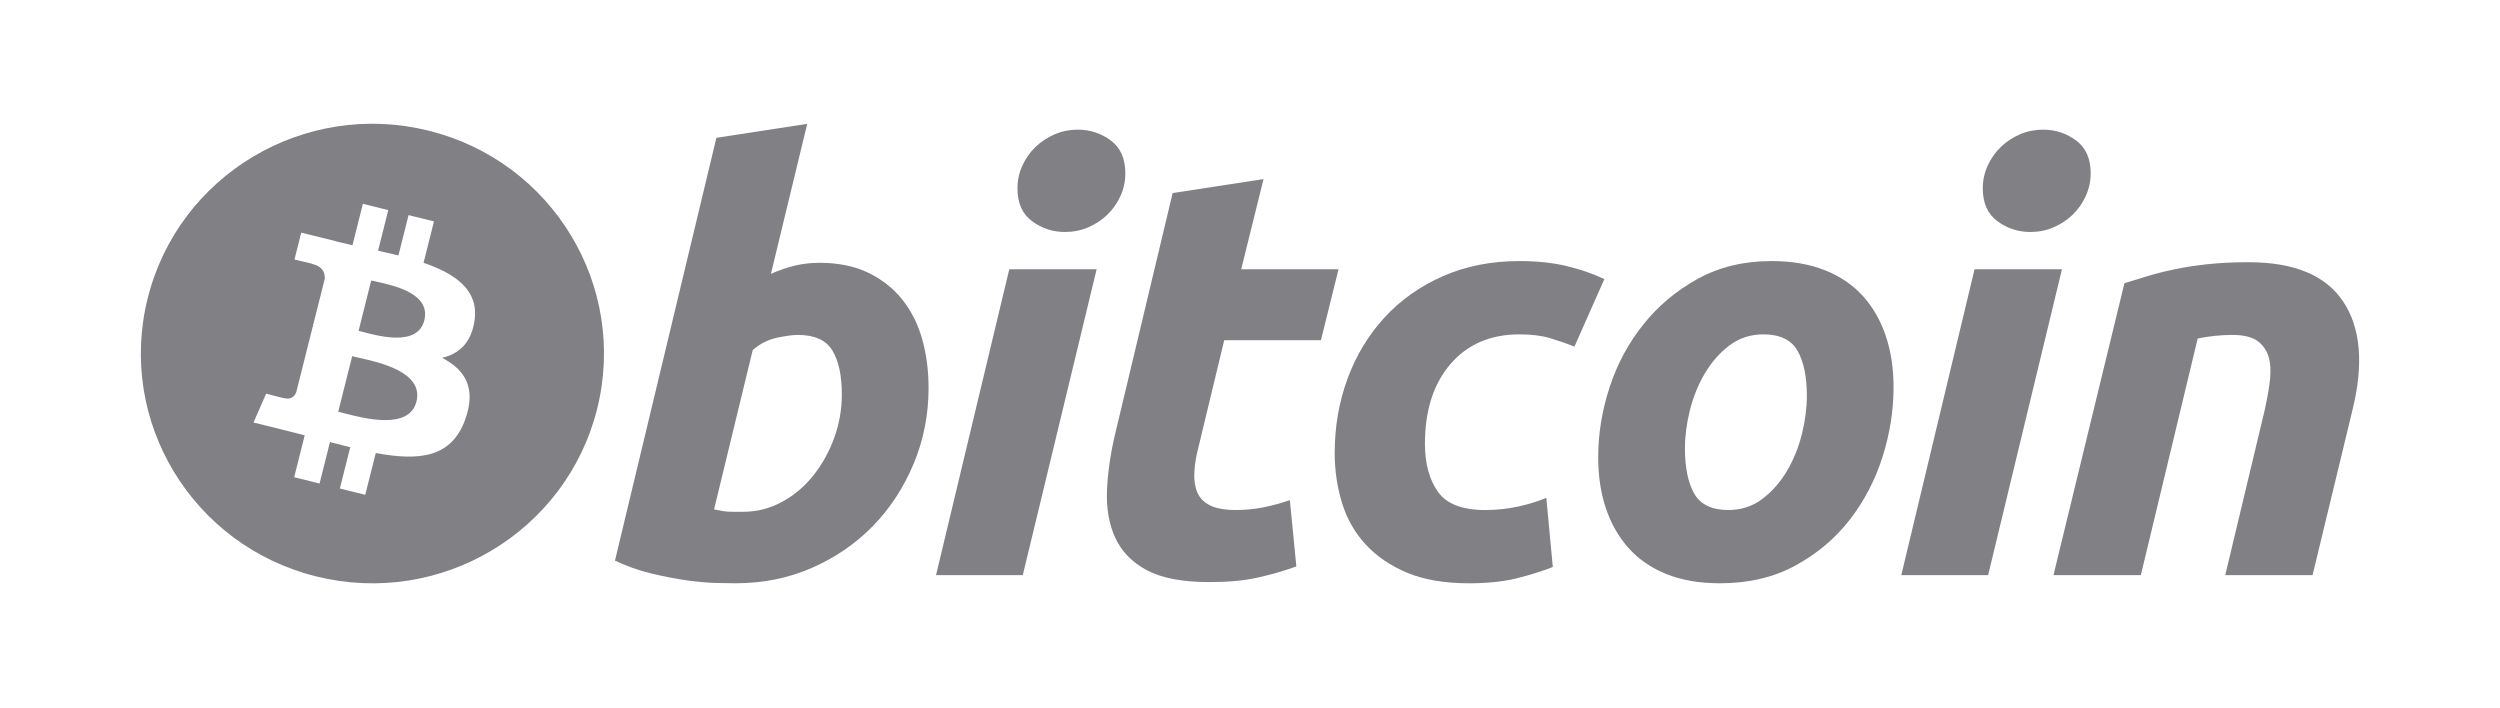
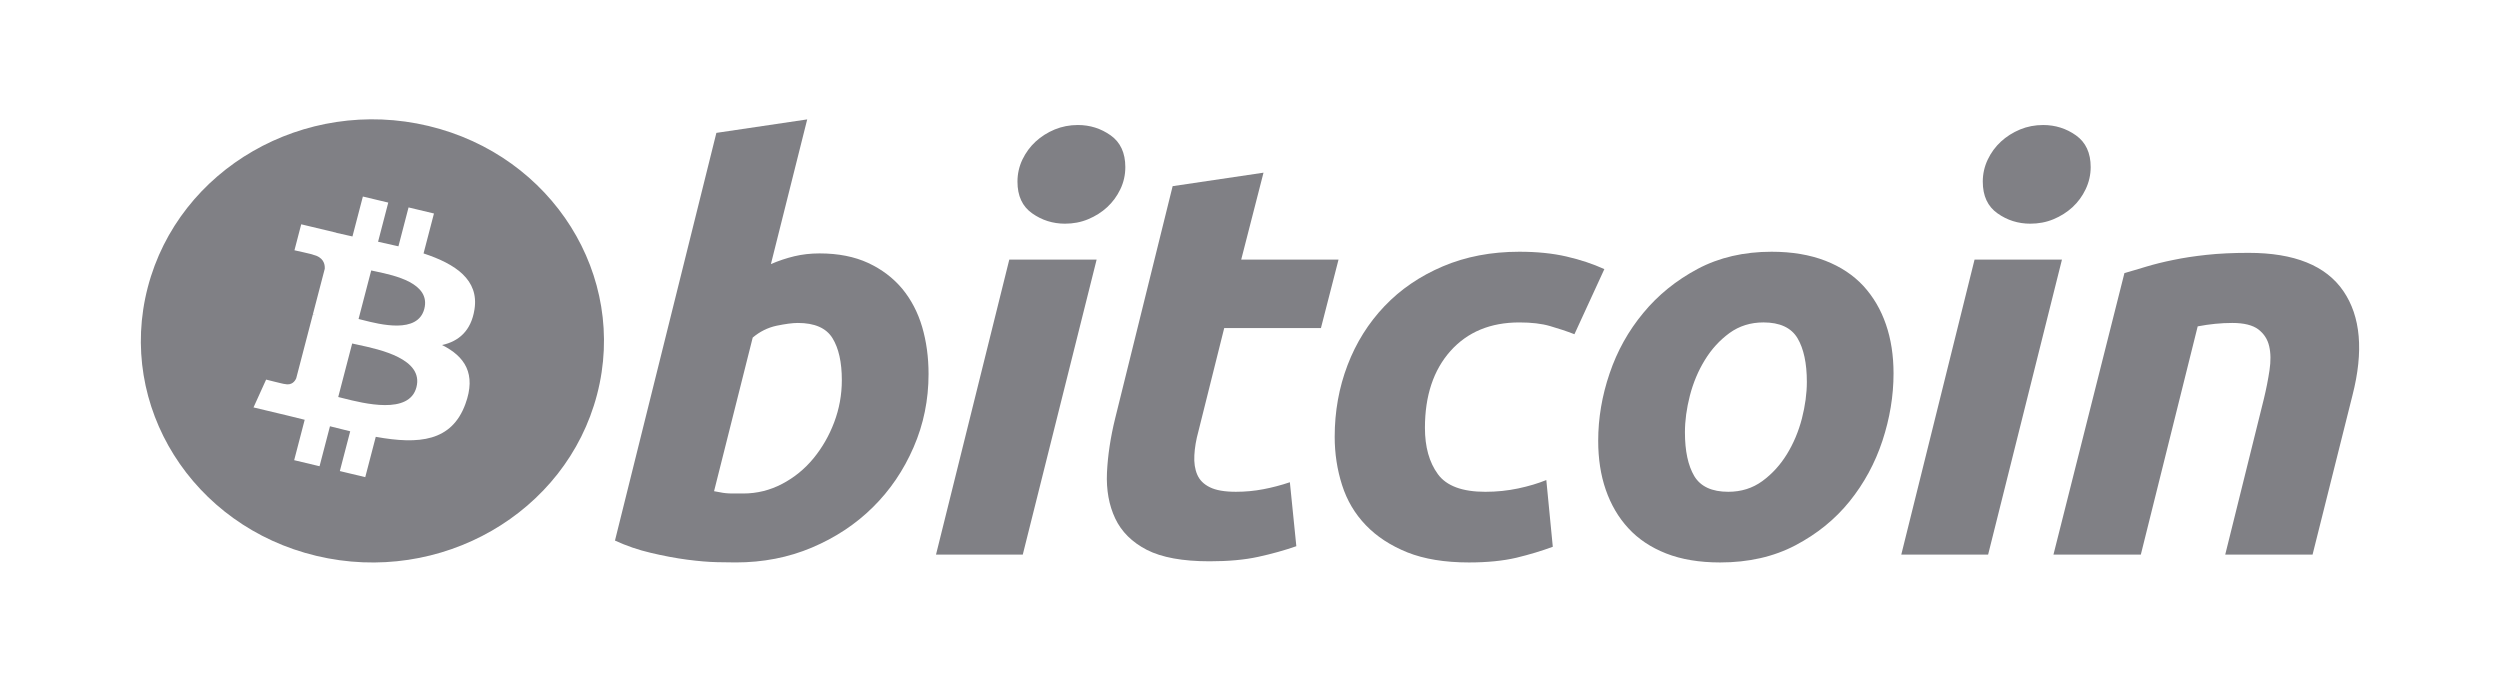
- <svg xmlns="http://www.w3.org/2000/svg" width="198" height="56" viewBox="0 0 198 56" fill="none">
-   <path d="M27.18 32.709C28.823 33.14 32.412 34.08 32.982 31.805C33.567 29.479 30.086 28.704 28.388 28.326C28.198 28.284 28.03 28.246 27.893 28.212L26.788 32.608C26.901 32.636 27.033 32.671 27.18 32.709Z" fill="#808085" />
-   <path d="M28.729 26.286C30.098 26.648 33.084 27.439 33.605 25.372C34.136 23.256 31.233 22.619 29.816 22.308C29.656 22.273 29.516 22.242 29.401 22.213L28.399 26.2C28.493 26.224 28.604 26.253 28.729 26.286Z" fill="#808085" />
-   <path fill-rule="evenodd" clip-rule="evenodd" d="M25.058 45.655C34.885 48.087 44.838 42.153 47.288 32.403C49.738 22.652 43.758 12.775 33.931 10.345C24.106 7.914 14.153 13.848 11.704 23.599C9.253 33.349 15.234 43.224 25.058 45.655ZM33.546 20.815C36.087 21.684 37.946 22.986 37.581 25.407C37.316 27.18 36.326 28.038 35.011 28.339C36.816 29.272 37.735 30.702 36.86 33.182C35.774 36.262 33.193 36.522 29.761 35.877L28.928 39.189L26.916 38.691L27.738 35.424C27.216 35.295 26.683 35.159 26.134 35.011L25.309 38.294L23.299 37.796L24.132 34.478C23.944 34.431 23.755 34.382 23.564 34.332C23.278 34.258 22.989 34.184 22.697 34.111L20.078 33.463L21.077 31.177C21.077 31.177 22.56 31.569 22.54 31.54C23.11 31.68 23.363 31.311 23.462 31.065L24.778 25.83C24.828 25.842 24.876 25.854 24.923 25.865C24.946 25.871 24.969 25.877 24.991 25.882C24.911 25.85 24.838 25.83 24.782 25.816L25.721 22.078C25.745 21.654 25.598 21.119 24.783 20.917C24.814 20.896 23.321 20.556 23.321 20.556L23.857 18.424L26.632 19.111L26.63 19.122C27.047 19.224 27.477 19.322 27.915 19.421L28.74 16.142L30.751 16.64L29.943 19.855C30.483 19.977 31.026 20.1 31.555 20.231L32.358 17.037L34.37 17.535L33.546 20.815Z" fill="#808085" />
-   <path d="M64.906 20.814C66.394 20.814 67.679 21.078 68.759 21.598C69.844 22.122 70.739 22.828 71.457 23.717C72.166 24.61 72.693 25.654 73.034 26.85C73.372 28.049 73.542 29.338 73.542 30.719C73.542 32.839 73.15 34.842 72.36 36.73C71.569 38.621 70.497 40.262 69.133 41.661C67.769 43.058 66.16 44.16 64.304 44.974C62.451 45.788 60.436 46.195 58.272 46.195C57.993 46.195 57.501 46.187 56.806 46.173C56.111 46.159 55.313 46.088 54.419 45.968C53.519 45.843 52.567 45.659 51.562 45.412C50.558 45.17 49.604 44.83 48.706 44.399L56.738 10.914L63.932 9.808L61.056 21.691C61.672 21.415 62.292 21.202 62.911 21.047C63.531 20.894 64.195 20.814 64.906 20.814ZM58.872 40.533C59.955 40.533 60.976 40.269 61.935 39.749C62.897 39.229 63.727 38.528 64.422 37.653C65.118 36.775 65.668 35.786 66.069 34.681C66.471 33.576 66.674 32.423 66.674 31.224C66.674 29.75 66.425 28.601 65.931 27.77C65.436 26.942 64.52 26.526 63.191 26.526C62.756 26.526 62.194 26.608 61.498 26.756C60.8 26.912 60.175 27.237 59.615 27.725L56.553 40.345C56.738 40.377 56.901 40.408 57.041 40.437C57.177 40.468 57.328 40.49 57.478 40.506C57.637 40.523 57.819 40.532 58.038 40.532C58.258 40.532 58.532 40.533 58.872 40.533Z" fill="#808085" />
-   <path d="M81.004 45.552H74.133L79.935 21.325H86.853L81.004 45.552ZM84.347 18.373C83.388 18.373 82.519 18.09 81.747 17.522C80.969 16.958 80.584 16.09 80.584 14.919C80.584 14.275 80.716 13.671 80.978 13.101C81.243 12.533 81.59 12.043 82.024 11.627C82.458 11.214 82.961 10.884 83.532 10.635C84.106 10.391 84.717 10.268 85.368 10.268C86.327 10.268 87.192 10.552 87.966 11.119C88.738 11.69 89.126 12.558 89.126 13.722C89.126 14.368 88.995 14.975 88.731 15.543C88.469 16.112 88.122 16.602 87.688 17.018C87.257 17.432 86.75 17.761 86.18 18.007C85.605 18.255 84.996 18.373 84.347 18.373Z" fill="#808085" />
-   <path d="M92.874 15.29L100.071 14.184L98.303 21.325H106.011L104.619 26.943H96.958L94.918 35.417C94.73 36.123 94.623 36.783 94.593 37.396C94.559 38.012 94.638 38.541 94.823 38.987C95.008 39.433 95.34 39.777 95.822 40.02C96.301 40.268 96.987 40.392 97.887 40.392C98.628 40.392 99.35 40.322 100.048 40.184C100.743 40.047 101.446 39.857 102.158 39.609L102.67 44.862C101.742 45.2 100.736 45.49 99.653 45.735C98.568 45.983 97.283 46.102 95.799 46.102C93.664 46.102 92.009 45.788 90.83 45.161C89.653 44.531 88.82 43.669 88.322 42.578C87.831 41.491 87.611 40.238 87.673 38.827C87.736 37.412 87.951 35.924 88.322 34.358L92.874 15.29Z" fill="#808085" />
-   <path d="M105.708 35.88C105.708 33.793 106.048 31.826 106.729 29.983C107.408 28.14 108.386 26.527 109.656 25.143C110.921 23.766 112.462 22.675 114.277 21.875C116.082 21.078 118.104 20.677 120.332 20.677C121.727 20.677 122.972 20.808 124.068 21.07C125.169 21.334 126.165 21.676 127.065 22.105L124.695 27.451C124.076 27.202 123.434 26.983 122.769 26.784C122.105 26.581 121.293 26.483 120.333 26.483C118.039 26.483 116.226 27.267 114.877 28.831C113.533 30.395 112.856 32.501 112.856 35.143C112.856 36.709 113.196 37.975 113.879 38.943C114.559 39.912 115.815 40.394 117.639 40.394C118.539 40.394 119.407 40.3 120.239 40.118C121.077 39.934 121.817 39.702 122.469 39.428L122.982 44.908C122.113 45.243 121.154 45.545 120.103 45.809C119.049 46.065 117.795 46.197 116.341 46.197C114.421 46.197 112.796 45.918 111.467 45.37C110.137 44.812 109.038 44.072 108.173 43.135C107.302 42.195 106.678 41.098 106.291 39.839C105.905 38.581 105.708 37.259 105.708 35.88Z" fill="#808085" />
-   <path d="M136.23 46.196C134.59 46.196 133.166 45.948 131.958 45.457C130.753 44.966 129.755 44.278 128.965 43.385C128.175 42.496 127.583 41.444 127.178 40.23C126.773 39.018 126.578 37.675 126.578 36.204C126.578 34.358 126.877 32.513 127.48 30.673C128.081 28.829 128.972 27.173 130.152 25.7C131.322 24.225 132.766 23.02 134.467 22.079C136.165 21.146 138.118 20.676 140.313 20.676C141.923 20.676 143.34 20.924 144.565 21.415C145.784 21.905 146.788 22.599 147.582 23.488C148.368 24.381 148.964 25.429 149.366 26.644C149.77 27.854 149.969 29.2 149.969 30.673C149.969 32.513 149.674 34.358 149.09 36.203C148.505 38.04 147.636 39.7 146.49 41.176C145.346 42.649 143.915 43.854 142.196 44.79C140.48 45.726 138.49 46.196 136.23 46.196ZM139.664 26.482C138.646 26.482 137.745 26.776 136.974 27.355C136.201 27.942 135.55 28.679 135.027 29.568C134.497 30.46 134.104 31.434 133.839 32.493C133.576 33.553 133.447 34.556 133.447 35.509C133.447 37.046 133.697 38.243 134.188 39.105C134.686 39.962 135.581 40.393 136.881 40.393C137.904 40.393 138.799 40.102 139.575 39.516C140.344 38.934 140.995 38.197 141.523 37.306C142.049 36.417 142.445 35.441 142.71 34.381C142.97 33.324 143.103 32.315 143.103 31.364C143.103 29.831 142.854 28.631 142.358 27.77C141.863 26.913 140.964 26.482 139.664 26.482Z" fill="#808085" />
-   <path d="M157.459 45.552H150.582L156.385 21.325H163.306L157.459 45.552ZM160.797 18.373C159.839 18.373 158.97 18.09 158.199 17.522C157.426 16.958 157.037 16.09 157.037 14.919C157.037 14.275 157.17 13.671 157.432 13.101C157.694 12.533 158.043 12.043 158.478 11.627C158.91 11.214 159.417 10.884 159.987 10.635C160.558 10.391 161.169 10.268 161.817 10.268C162.778 10.268 163.646 10.552 164.419 11.119C165.192 11.69 165.582 12.558 165.582 13.722C165.582 14.368 165.444 14.975 165.184 15.543C164.924 16.112 164.575 16.602 164.142 17.018C163.707 17.432 163.206 17.761 162.635 18.007C162.059 18.255 161.449 18.373 160.797 18.373Z" fill="#808085" />
-   <path d="M168.255 22.429C168.777 22.277 169.359 22.095 169.993 21.898C170.628 21.7 171.339 21.515 172.132 21.349C172.917 21.178 173.802 21.039 174.776 20.932C175.75 20.822 176.86 20.768 178.093 20.768C181.717 20.768 184.215 21.816 185.594 23.904C186.972 25.991 187.21 28.849 186.316 32.471L183.155 45.552H176.239L179.302 32.746C179.489 31.946 179.636 31.173 179.744 30.418C179.854 29.669 179.847 29.01 179.72 28.439C179.597 27.874 179.31 27.413 178.863 27.055C178.41 26.703 177.725 26.526 176.796 26.526C175.9 26.526 174.988 26.622 174.058 26.806L169.554 45.551H162.635L168.255 22.429Z" fill="#808085" />
+ <svg xmlns="http://www.w3.org/2000/svg" width="154" height="42" viewBox="0 0 154 42" fill="none">
+   <path d="M21.14 24.532C22.417 24.854 25.209 25.56 25.652 23.854C26.107 22.109 23.4 21.528 22.079 21.244C21.931 21.212 21.801 21.184 21.694 21.159L20.835 24.456C20.922 24.477 21.025 24.503 21.14 24.532Z" fill="#808085" />
+   <path d="M22.344 19.714C23.409 19.986 25.732 20.579 26.137 19.028C26.55 17.442 24.292 16.964 23.19 16.73C23.066 16.704 22.956 16.681 22.867 16.66L22.087 19.65C22.161 19.667 22.247 19.689 22.344 19.714Z" fill="#808085" />
+   <path fill-rule="evenodd" clip-rule="evenodd" d="M19.489 34.241C27.133 36.065 34.874 31.614 36.779 24.302C38.685 16.989 34.034 9.581 26.39 7.758C18.749 5.935 11.008 10.386 9.103 17.699C7.197 25.011 11.848 32.418 19.489 34.241ZM26.091 15.611C28.067 16.262 29.513 17.239 29.229 19.055C29.023 20.385 28.253 21.028 27.23 21.254C28.635 21.954 29.349 23.026 28.669 24.886C27.824 27.196 25.817 27.391 23.147 26.908L22.5 29.392L20.934 29.018L21.573 26.568C21.168 26.471 20.753 26.369 20.326 26.258L19.684 28.72L18.121 28.347L18.769 25.858C18.623 25.823 18.476 25.786 18.328 25.749C18.105 25.693 17.88 25.637 17.653 25.583L15.616 25.097L16.393 23.383C16.393 23.383 17.546 23.676 17.531 23.654C17.974 23.759 18.17 23.483 18.248 23.299L19.272 19.372C19.31 19.381 19.348 19.39 19.384 19.399C19.402 19.403 19.42 19.407 19.437 19.411C19.375 19.387 19.318 19.372 19.274 19.361L20.005 16.558C20.024 16.24 19.909 15.839 19.275 15.688C19.3 15.672 18.138 15.417 18.138 15.417L18.555 13.817L20.713 14.333L20.712 14.341C21.036 14.418 21.371 14.491 21.711 14.566L22.353 12.106L23.917 12.479L23.289 14.891C23.709 14.982 24.131 15.075 24.543 15.173L25.167 12.777L26.732 13.151L26.091 15.611Z" fill="#808085" />
+   <path d="M50.482 15.61C51.639 15.61 52.639 15.809 53.479 16.198C54.323 16.591 55.019 17.121 55.578 17.787C56.129 18.457 56.539 19.24 56.804 20.137C57.067 21.036 57.199 22.003 57.199 23.039C57.199 24.629 56.894 26.131 56.279 27.547C55.665 28.966 54.831 30.196 53.769 31.245C52.709 32.293 51.457 33.12 50.014 33.73C48.572 34.341 47.005 34.646 45.323 34.646C45.105 34.646 44.723 34.64 44.182 34.63C43.642 34.619 43.021 34.566 42.325 34.475C41.625 34.382 40.885 34.244 40.104 34.059C39.323 33.877 38.581 33.622 37.882 33.299L44.129 8.185L49.724 7.355L47.488 16.267C47.967 16.061 48.449 15.901 48.93 15.785C49.412 15.67 49.929 15.61 50.482 15.61ZM45.789 30.399C46.632 30.399 47.426 30.201 48.172 29.812C48.92 29.422 49.565 28.895 50.106 28.24C50.647 27.581 51.075 26.839 51.387 26.011C51.699 25.182 51.857 24.317 51.857 23.417C51.857 22.312 51.664 21.45 51.279 20.827C50.894 20.206 50.182 19.894 49.148 19.894C48.809 19.894 48.373 19.956 47.832 20.066C47.289 20.184 46.803 20.427 46.367 20.794L43.986 30.258C44.129 30.282 44.256 30.305 44.365 30.327C44.471 30.351 44.588 30.367 44.705 30.379C44.828 30.392 44.97 30.399 45.14 30.399C45.311 30.399 45.525 30.399 45.789 30.399Z" fill="#808085" />
+   <path d="M63.003 34.163H57.658L62.172 15.993H67.552L63.003 34.163ZM65.603 13.779C64.857 13.779 64.181 13.567 63.581 13.141C62.976 12.718 62.676 12.067 62.676 11.189C62.676 10.706 62.779 10.253 62.982 9.826C63.189 9.399 63.458 9.032 63.796 8.72C64.134 8.41 64.525 8.162 64.969 7.976C65.415 7.793 65.891 7.701 66.397 7.701C67.143 7.701 67.815 7.913 68.418 8.339C69.018 8.767 69.32 9.418 69.32 10.291C69.32 10.776 69.218 11.231 69.013 11.657C68.809 12.084 68.539 12.451 68.201 12.763C67.866 13.073 67.472 13.32 67.028 13.505C66.581 13.691 66.108 13.779 65.603 13.779Z" fill="#808085" />
+   <path d="M72.235 11.467L77.832 10.637L76.458 15.993H82.453L81.37 20.207H75.412L73.824 26.562C73.678 27.092 73.595 27.587 73.572 28.047C73.546 28.509 73.607 28.905 73.751 29.239C73.895 29.574 74.153 29.832 74.528 30.015C74.9 30.201 75.434 30.294 76.134 30.294C76.71 30.294 77.272 30.241 77.815 30.137C78.355 30.035 78.902 29.893 79.456 29.706L79.854 33.646C79.132 33.899 78.35 34.117 77.507 34.301C76.663 34.487 75.664 34.576 74.51 34.576C72.849 34.576 71.562 34.34 70.645 33.871C69.729 33.398 69.082 32.751 68.695 31.933C68.312 31.118 68.142 30.178 68.189 29.12C68.239 28.058 68.406 26.943 68.695 25.768L72.235 11.467Z" fill="#808085" />
+   <path d="M82.217 26.91C82.217 25.345 82.482 23.869 83.011 22.487C83.539 21.104 84.3 19.895 85.288 18.857C86.272 17.824 87.471 17.006 88.882 16.406C90.286 15.809 91.858 15.507 93.591 15.507C94.676 15.507 95.645 15.605 96.497 15.802C97.353 16 98.128 16.257 98.828 16.578L96.985 20.588C96.504 20.401 96.004 20.237 95.487 20.087C94.97 19.935 94.338 19.862 93.592 19.862C91.808 19.862 90.398 20.45 89.348 21.622C88.303 22.796 87.776 24.375 87.776 26.357C87.776 27.531 88.041 28.481 88.573 29.207C89.101 29.934 90.078 30.295 91.496 30.295C92.196 30.295 92.872 30.225 93.519 30.088C94.171 29.95 94.746 29.776 95.253 29.571L95.652 33.681C94.976 33.932 94.231 34.158 93.413 34.356C92.594 34.548 91.618 34.647 90.487 34.647C88.994 34.647 87.73 34.438 86.696 34.027C85.662 33.609 84.807 33.054 84.134 32.351C83.457 31.646 82.971 30.823 82.671 29.879C82.37 28.935 82.217 27.944 82.217 26.91Z" fill="#808085" />
+   <path d="M105.957 34.647C104.681 34.647 103.573 34.461 102.633 34.093C101.696 33.724 100.92 33.208 100.306 32.538C99.691 31.872 99.231 31.082 98.916 30.172C98.601 29.263 98.449 28.256 98.449 27.152C98.449 25.768 98.681 24.384 99.151 23.005C99.618 21.622 100.311 20.379 101.229 19.275C102.139 18.169 103.262 17.264 104.585 16.559C105.906 15.859 107.425 15.507 109.132 15.507C110.384 15.507 111.486 15.693 112.439 16.061C113.387 16.428 114.168 16.949 114.786 17.615C115.397 18.285 115.861 19.071 116.173 19.982C116.487 20.89 116.642 21.9 116.642 23.004C116.642 24.384 116.413 25.768 115.958 27.152C115.503 28.529 114.828 29.775 113.936 30.882C113.046 31.986 111.933 32.89 110.597 33.592C109.262 34.294 107.714 34.647 105.957 34.647ZM108.628 19.861C107.835 19.861 107.135 20.081 106.535 20.516C105.933 20.956 105.428 21.509 105.02 22.175C104.608 22.845 104.303 23.575 104.097 24.369C103.892 25.165 103.792 25.917 103.792 26.631C103.792 27.784 103.986 28.682 104.368 29.328C104.755 29.971 105.451 30.294 106.463 30.294C107.258 30.294 107.955 30.076 108.558 29.637C109.156 29.2 109.662 28.647 110.073 27.979C110.482 27.313 110.79 26.58 110.997 25.785C111.199 24.992 111.302 24.236 111.302 23.523C111.302 22.373 111.108 21.473 110.723 20.827C110.337 20.185 109.638 19.861 108.628 19.861Z" fill="#808085" />
+   <path d="M122.468 34.163H117.119L121.632 15.993H127.016L122.468 34.163ZM125.064 13.779C124.319 13.779 123.643 13.567 123.044 13.141C122.442 12.718 122.139 12.067 122.139 11.189C122.139 10.706 122.243 10.253 122.447 9.826C122.651 9.399 122.922 9.032 123.26 8.72C123.596 8.41 123.991 8.162 124.434 7.976C124.878 7.793 125.353 7.701 125.858 7.701C126.605 7.701 127.28 7.913 127.881 8.339C128.482 8.767 128.786 9.418 128.786 10.291C128.786 10.776 128.678 11.231 128.476 11.657C128.274 12.084 128.003 12.451 127.666 12.763C127.327 13.073 126.938 13.32 126.493 13.505C126.046 13.691 125.571 13.779 125.064 13.779Z" fill="#808085" />
+   <path d="M130.865 16.821C131.271 16.708 131.724 16.571 132.216 16.423C132.711 16.274 133.263 16.136 133.88 16.012C134.49 15.883 135.179 15.779 135.937 15.698C136.694 15.616 137.557 15.576 138.516 15.576C141.335 15.576 143.278 16.361 144.35 17.927C145.422 19.493 145.608 21.636 144.912 24.352L142.454 34.163H137.074L139.457 24.559C139.602 23.959 139.716 23.38 139.801 22.813C139.886 22.252 139.881 21.757 139.782 21.329C139.687 20.905 139.463 20.559 139.115 20.291C138.763 20.027 138.23 19.894 137.507 19.894C136.811 19.894 136.102 19.966 135.378 20.104L131.875 34.163H126.493L130.865 16.821Z" fill="#808085" />
</svg>
